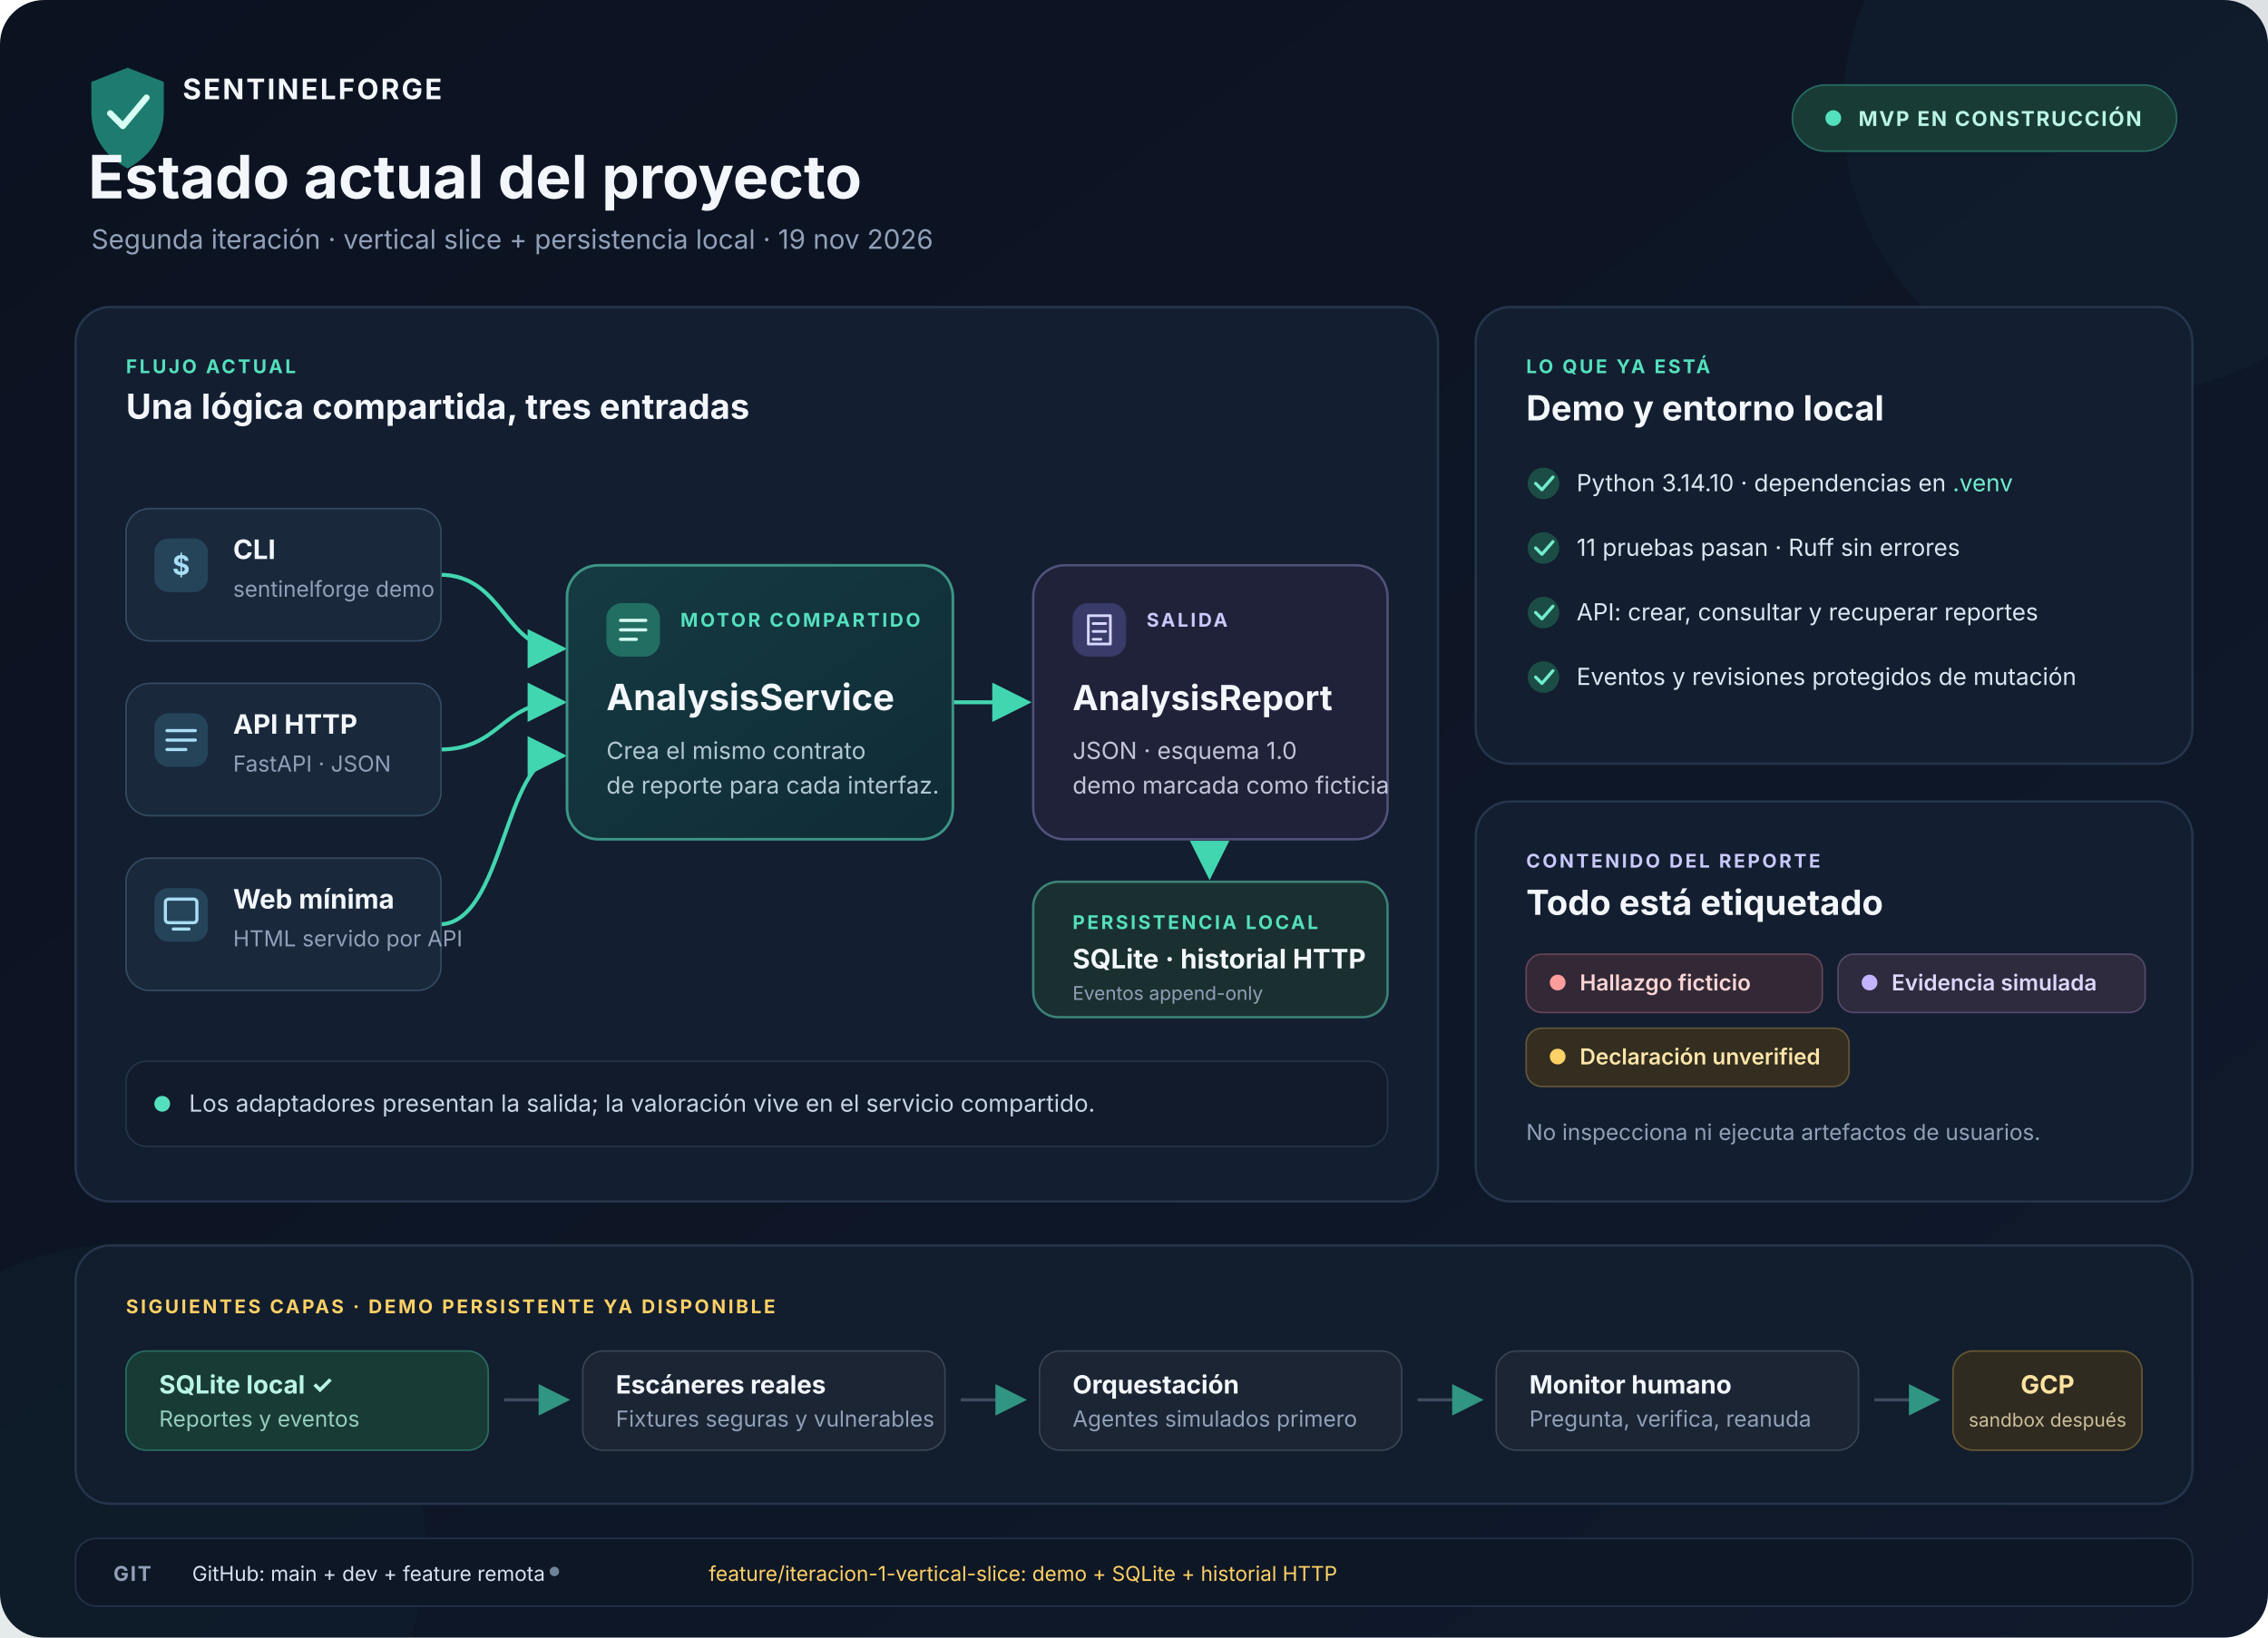
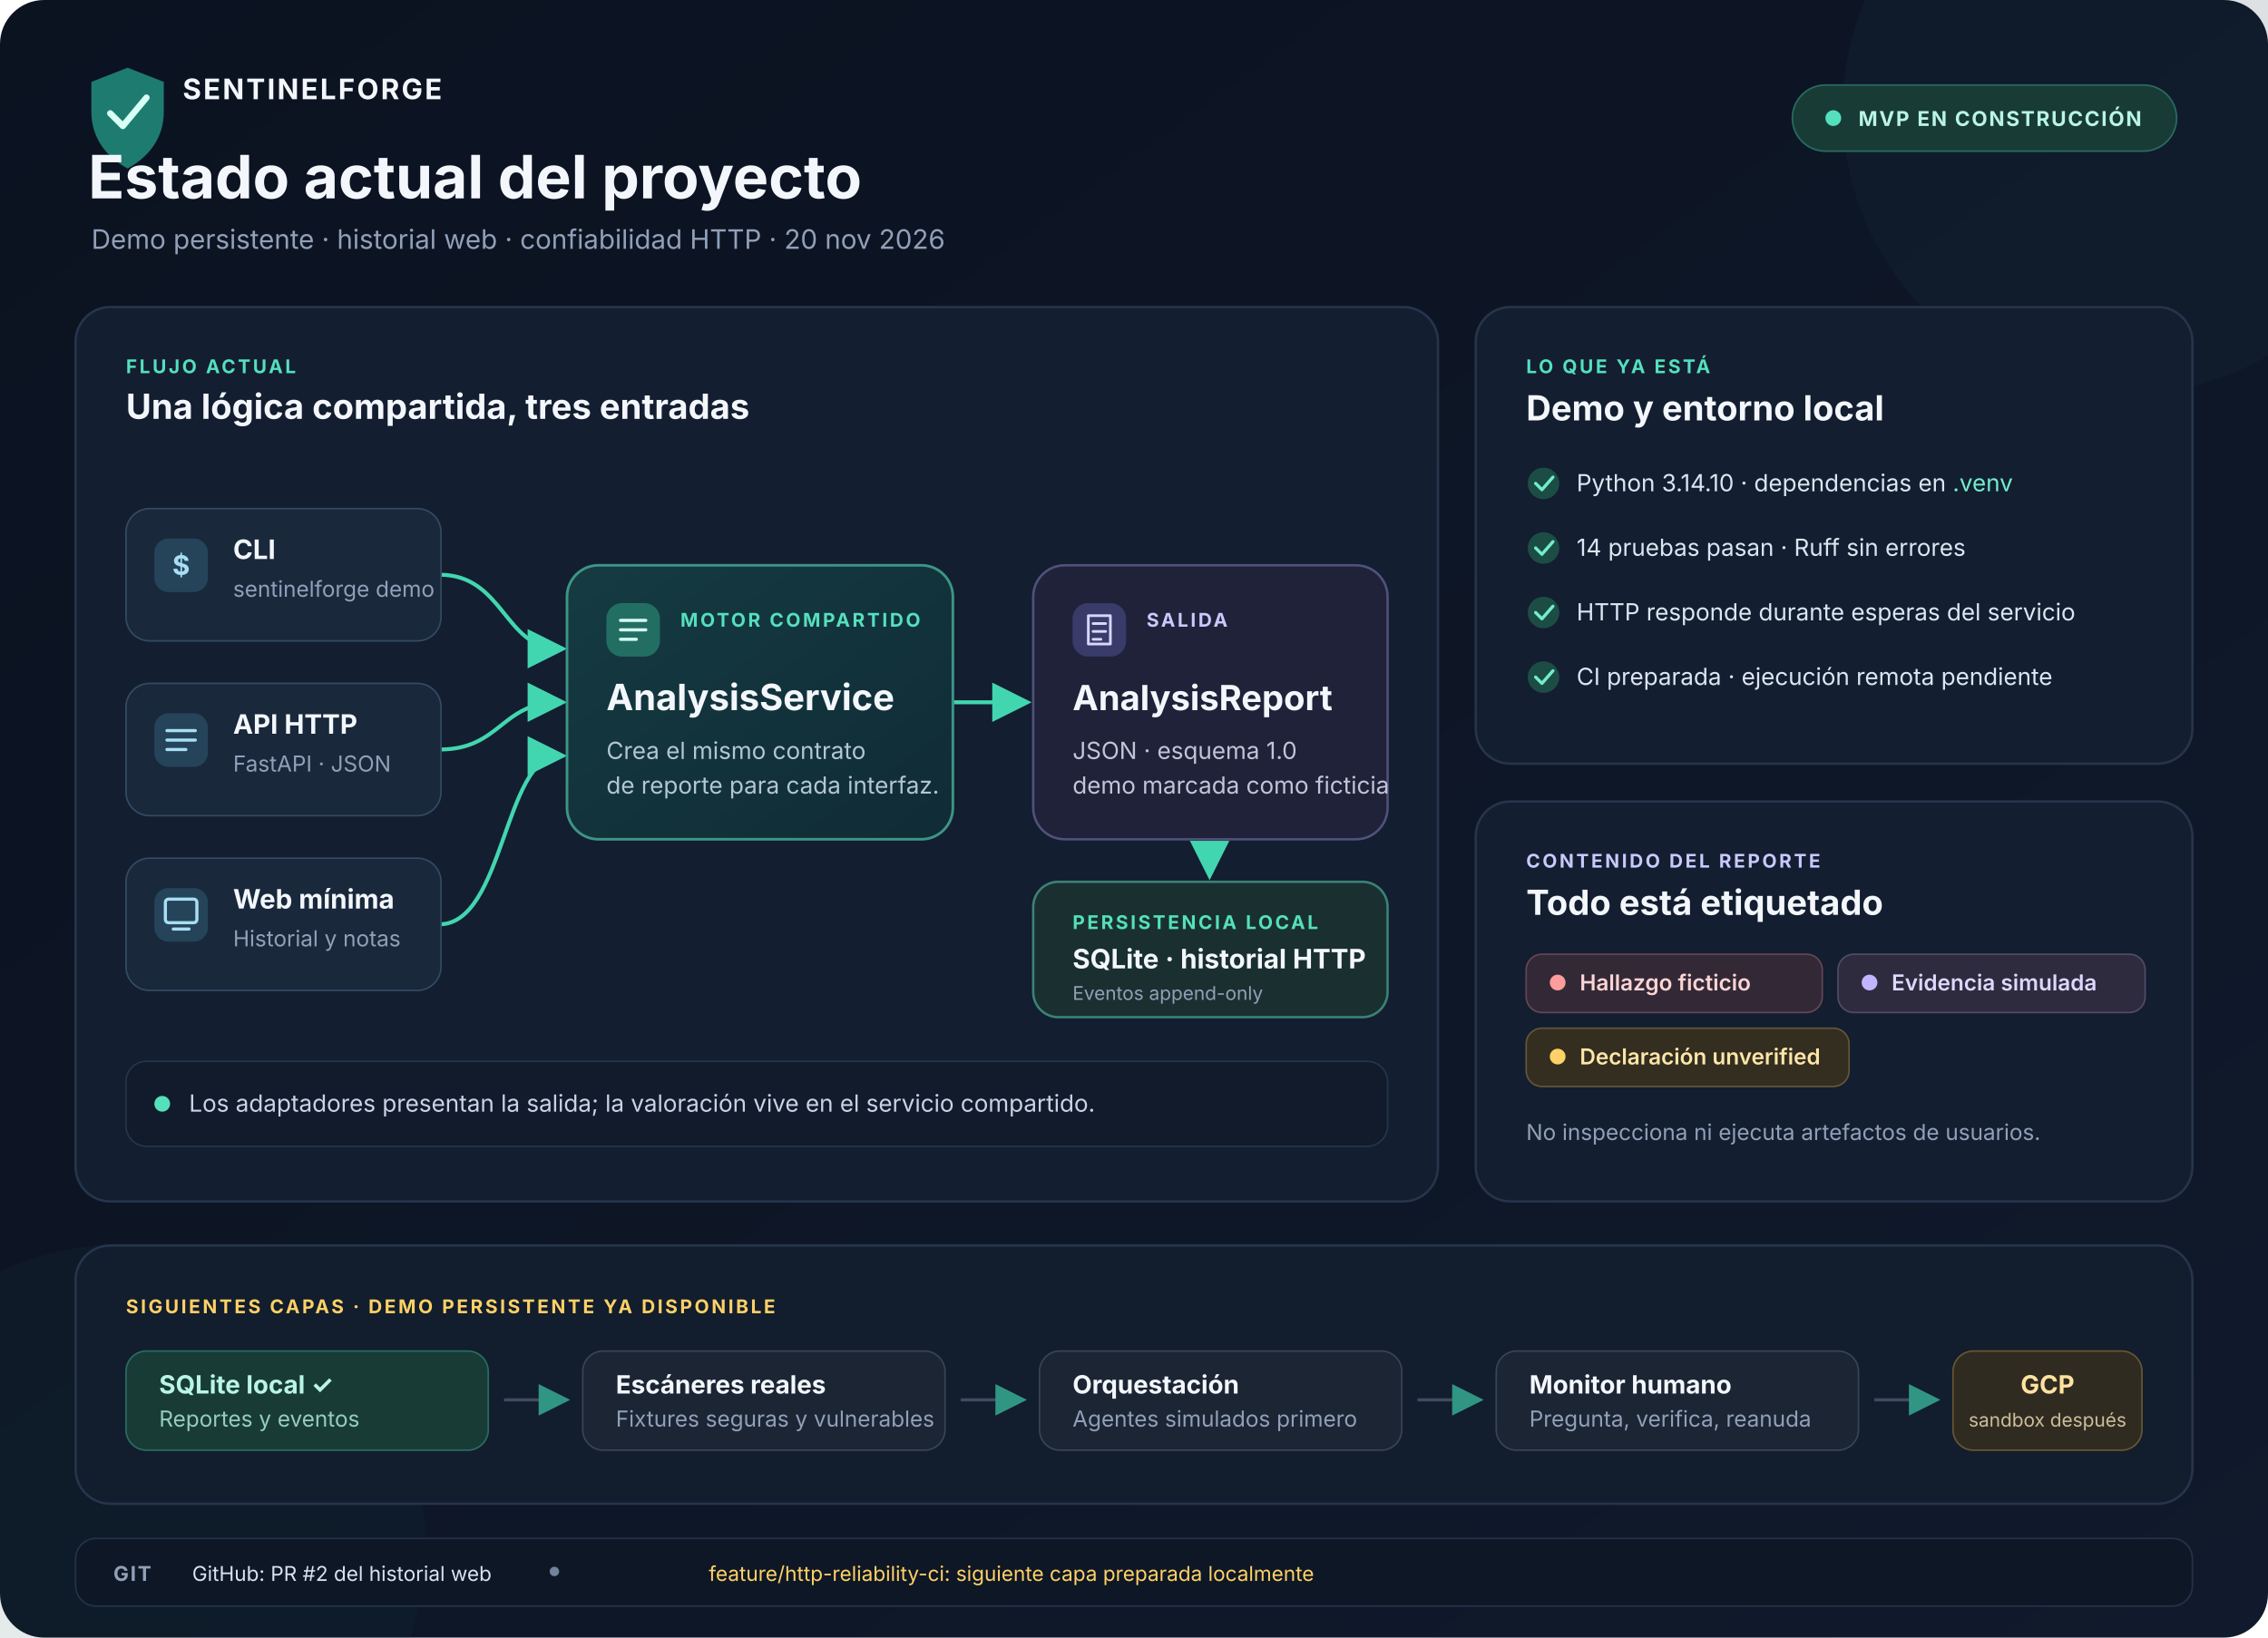
<svg xmlns="http://www.w3.org/2000/svg" width="1440" height="1040" viewBox="0 0 1440 1040" role="img" aria-labelledby="title desc">
  <defs>
    <linearGradient id="bg" x1="0" y1="0" x2="1" y2="1">
      <stop offset="0" stop-color="#0b1220" />
      <stop offset="1" stop-color="#101a2c" />
    </linearGradient>
    <linearGradient id="engine" x1="0" y1="0" x2="1" y2="1">
      <stop offset="0" stop-color="#153b42" />
      <stop offset="1" stop-color="#102b36" />
    </linearGradient>
    <marker id="arrow" markerWidth="10" markerHeight="10" refX="8" refY="5" orient="auto">
      <path d="M0 0 L10 5 L0 10 Z" fill="#42d6b0" />
    </marker>
    <style>
      text { font-family: Inter, "Segoe UI", Arial, sans-serif; }
      .muted { fill: #91a0b8; }
      .white { fill: #f3f7fc; }
      .teal { fill: #54e0bd; }
      .card { fill: #131e30; stroke: #26354c; stroke-width: 1.5; }
      .small { font-size: 14px; }
      .label { font-size: 12px; font-weight: 700; letter-spacing: 1.5px; }
      .body { font-size: 16px; }
    </style>
  </defs>
  <rect width="1440" height="1040" rx="28" fill="url(#bg)" />
  <circle cx="1350" cy="70" r="180" fill="#183747" opacity=".15" />
  <circle cx="80" cy="980" r="190" fill="#11413d" opacity=".11" />
  <g transform="translate(56 43)">
    <path d="M25 0 48 9v19c0 17-10 29-23 36C12 57 2 45 2 28V9Z" fill="#1e7b70" />
    <path d="m14 29 8 8 15-18" fill="none" stroke="#d7fff4" stroke-width="4" stroke-linecap="round" stroke-linejoin="round" />
  </g>
  <text x="116" y="63" class="white" font-size="18" font-weight="700" letter-spacing="1.3">SENTINELFORGE</text>
  <text x="56" y="126" class="white" font-size="38" font-weight="700">Estado actual del proyecto</text>
-   <text x="58" y="158" class="muted" font-size="17">Segunda iteración · vertical slice + persistencia local · 19 nov 2026</text>
+   <text x="58" y="158" class="muted" font-size="17">Demo persistente · historial web · confiabilidad HTTP · 20 nov 2026</text>
  <rect x="1138" y="54" width="244" height="42" rx="21" fill="#193b36" stroke="#276c61" />
  <circle cx="1164" cy="75" r="5" fill="#54e0bd" />
  <text x="1180" y="80" fill="#b9f5e5" font-size="13" font-weight="700" letter-spacing="1">MVP EN CONSTRUCCIÓN</text>
  <rect x="48" y="195" width="865" height="568" rx="22" class="card" />
  <text x="80" y="237" class="teal label">FLUJO ACTUAL</text>
  <text x="80" y="266" class="white" font-size="22" font-weight="700">Una lógica compartida, tres entradas</text>
  <path d="M279 365 C320 365 320 412 355 412" fill="none" stroke="#42d6b0" stroke-width="2.5" marker-end="url(#arrow)" />
  <path d="M279 476 C318 476 318 446 355 446" fill="none" stroke="#42d6b0" stroke-width="2.5" marker-end="url(#arrow)" />
  <path d="M279 587 C320 587 320 480 355 480" fill="none" stroke="#42d6b0" stroke-width="2.5" marker-end="url(#arrow)" />
  <path d="M603 446 L650 446" fill="none" stroke="#42d6b0" stroke-width="2.5" marker-end="url(#arrow)" />
  <g>
    <rect x="80" y="323" width="200" height="84" rx="15" fill="#19283b" stroke="#344a63" />
    <rect x="98" y="342" width="34" height="34" rx="9" fill="#25445a" />
    <text x="115" y="365" text-anchor="middle" fill="#a8def4" font-size="17" font-weight="700">$</text>
    <text x="148" y="355" class="white" font-size="17" font-weight="700">CLI</text>
    <text x="148" y="379" class="muted small">sentinelforge demo</text>
    <rect x="80" y="434" width="200" height="84" rx="15" fill="#19283b" stroke="#344a63" />
    <rect x="98" y="453" width="34" height="34" rx="9" fill="#25445a" />
    <path d="M106 464h18M106 470h18M106 476h12" stroke="#a8def4" stroke-width="2" stroke-linecap="round" />
    <text x="148" y="466" class="white" font-size="17" font-weight="700">API HTTP</text>
    <text x="148" y="490" class="muted small">FastAPI · JSON</text>
    <rect x="80" y="545" width="200" height="84" rx="15" fill="#19283b" stroke="#344a63" />
    <rect x="98" y="564" width="34" height="34" rx="9" fill="#25445a" />
    <rect x="105" y="571" width="20" height="15" rx="2" fill="none" stroke="#a8def4" stroke-width="2" />
    <path d="M110 590h10" stroke="#a8def4" stroke-width="2" stroke-linecap="round" />
    <text x="148" y="577" class="white" font-size="17" font-weight="700">Web mínima</text>
-     <text x="148" y="601" class="muted small">HTML servido por API</text>
+     <text x="148" y="601" class="muted small">Historial y notas</text>
  </g>
  <rect x="360" y="359" width="245" height="174" rx="20" fill="url(#engine)" stroke="#3c9585" stroke-width="1.7" />
  <rect x="385" y="383" width="34" height="34" rx="10" fill="#236e63" />
  <path d="M394 394h16M394 400h16M394 406h10" stroke="#d7fff4" stroke-width="2" stroke-linecap="round" />
  <text x="432" y="398" class="teal label">MOTOR COMPARTIDO</text>
  <text x="385" y="451" class="white" font-size="23" font-weight="700">AnalysisService</text>
  <text x="385" y="482" fill="#b2c7d1" font-size="15">Crea el mismo contrato</text>
  <text x="385" y="504" fill="#b2c7d1" font-size="15">de reporte para cada interfaz.</text>
  <rect x="656" y="359" width="225" height="174" rx="20" fill="#202239" stroke="#51527b" stroke-width="1.5" />
  <rect x="681" y="383" width="34" height="34" rx="10" fill="#393b69" />
  <path d="M691 391h14v18h-14zM694 396h8M694 401h8M694 406h5" fill="none" stroke="#d7d7ff" stroke-width="1.7" stroke-linecap="round" stroke-linejoin="round" />
  <text x="728" y="398" fill="#c9c9ff" class="label">SALIDA</text>
  <text x="681" y="451" class="white" font-size="22" font-weight="700">AnalysisReport</text>
  <text x="681" y="482" fill="#c2c4d9" font-size="15">JSON · esquema 1.0</text>
  <text x="681" y="504" fill="#c2c4d9" font-size="15">demo marcada como ficticia</text>
  <path d="M768 536 L768 554" fill="none" stroke="#42d6b0" stroke-width="2.5" marker-end="url(#arrow)" />
  <rect x="656" y="560" width="225" height="86" rx="16" fill="#1a3030" stroke="#3b8277" stroke-width="1.5" />
  <text x="681" y="590" class="teal label">PERSISTENCIA LOCAL</text>
  <text x="681" y="615" class="white" font-size="17" font-weight="700">SQLite · historial HTTP</text>
  <text x="681" y="635" class="muted" font-size="12">Eventos append-only</text>
  <rect x="80" y="674" width="801" height="54" rx="13" fill="#111b2b" stroke="#25344a" />
  <circle cx="103" cy="701" r="5" fill="#54e0bd" />
  <text x="120" y="706" fill="#c8d4e5" font-size="15">Los adaptadores presentan la salida; la valoración vive en el servicio compartido.</text>
  <rect x="937" y="195" width="455" height="290" rx="22" class="card" />
  <text x="969" y="237" class="teal label">LO QUE YA ESTÁ</text>
  <text x="969" y="267" class="white" font-size="22" font-weight="700">Demo y entorno local</text>
  <g font-size="15">
    <circle cx="980" cy="307" r="10" fill="#1c4d45" />
    <path d="m975 307 4 4 7-8" fill="none" stroke="#72edcd" stroke-width="2" stroke-linecap="round" stroke-linejoin="round" />
    <text x="1001" y="312" fill="#dce6f2">Python 3.14.10 · dependencias en <tspan fill="#72edcd">.venv</tspan>
    </text>
    <circle cx="980" cy="348" r="10" fill="#1c4d45" />
    <path d="m975 348 4 4 7-8" fill="none" stroke="#72edcd" stroke-width="2" stroke-linecap="round" stroke-linejoin="round" />
-     <text x="1001" y="353" fill="#dce6f2">11 pruebas pasan · Ruff sin errores</text>
+     <text x="1001" y="353" fill="#dce6f2">14 pruebas pasan · Ruff sin errores</text>
    <circle cx="980" cy="389" r="10" fill="#1c4d45" />
    <path d="m975 389 4 4 7-8" fill="none" stroke="#72edcd" stroke-width="2" stroke-linecap="round" stroke-linejoin="round" />
-     <text x="1001" y="394" fill="#dce6f2">API: crear, consultar y recuperar reportes</text>
+     <text x="1001" y="394" fill="#dce6f2">HTTP responde durante esperas del servicio</text>
    <circle cx="980" cy="430" r="10" fill="#1c4d45" />
    <path d="m975 430 4 4 7-8" fill="none" stroke="#72edcd" stroke-width="2" stroke-linecap="round" stroke-linejoin="round" />
-     <text x="1001" y="435" fill="#dce6f2">Eventos y revisiones protegidos de mutación</text>
+     <text x="1001" y="435" fill="#dce6f2">CI preparada · ejecución remota pendiente</text>
  </g>
  <rect x="937" y="509" width="455" height="254" rx="22" class="card" />
  <text x="969" y="551" fill="#c9c9ff" class="label">CONTENIDO DEL REPORTE</text>
  <text x="969" y="581" class="white" font-size="22" font-weight="700">Todo está etiquetado</text>
  <rect x="969" y="606" width="188" height="37" rx="10" fill="#332936" stroke="#654456" />
  <circle cx="989" cy="624" r="5" fill="#ff9c9c" />
  <text x="1003" y="629" fill="#ffd5d5" font-size="14" font-weight="600">Hallazgo ficticio</text>
  <rect x="1167" y="606" width="195" height="37" rx="10" fill="#2e2b3e" stroke="#514a69" />
  <circle cx="1187" cy="624" r="5" fill="#c3b4ff" />
  <text x="1201" y="629" fill="#ded7ff" font-size="14" font-weight="600">Evidencia simulada</text>
  <rect x="969" y="653" width="205" height="37" rx="10" fill="#332e20" stroke="#635539" />
  <circle cx="989" cy="671" r="5" fill="#ffd166" />
  <text x="1003" y="676" fill="#ffe6a9" font-size="14" font-weight="600">Declaración unverified</text>
  <text x="969" y="724" class="muted" font-size="14">No inspecciona ni ejecuta artefactos de usuarios.</text>
  <rect x="48" y="791" width="1344" height="164" rx="22" fill="#121d2d" stroke="#26354c" stroke-width="1.5" />
  <text x="80" y="834" fill="#ffd166" class="label">SIGUIENTES CAPAS · DEMO PERSISTENTE YA DISPONIBLE</text>
  <g>
    <rect x="80" y="858" width="230" height="63" rx="13" fill="#193b36" stroke="#276c61" />
    <text x="101" y="885" fill="#b9f5e5" font-size="16" font-weight="700">SQLite local ✓</text>
    <text x="101" y="906" fill="#95cdbd" class="small">Reportes y eventos</text>
    <path d="M320 889h38" stroke="#58647a" stroke-width="2" marker-end="url(#arrow)" opacity=".65" />
    <rect x="370" y="858" width="230" height="63" rx="13" fill="#1b2534" stroke="#394351" />
    <text x="391" y="885" class="white" font-size="16" font-weight="700">Escáneres reales</text>
    <text x="391" y="906" class="muted small">Fixtures seguras y vulnerables</text>
    <path d="M610 889h38" stroke="#58647a" stroke-width="2" marker-end="url(#arrow)" opacity=".65" />
    <rect x="660" y="858" width="230" height="63" rx="13" fill="#1b2534" stroke="#394351" />
    <text x="681" y="885" class="white" font-size="16" font-weight="700">Orquestación</text>
    <text x="681" y="906" class="muted small">Agentes simulados primero</text>
    <path d="M900 889h38" stroke="#58647a" stroke-width="2" marker-end="url(#arrow)" opacity=".65" />
    <rect x="950" y="858" width="230" height="63" rx="13" fill="#1b2534" stroke="#394351" />
    <text x="971" y="885" class="white" font-size="16" font-weight="700">Monitor humano</text>
    <text x="971" y="906" class="muted small">Pregunta, verifica, reanuda</text>
    <path d="M1190 889h38" stroke="#58647a" stroke-width="2" marker-end="url(#arrow)" opacity=".65" />
    <rect x="1240" y="858" width="120" height="63" rx="13" fill="#302b20" stroke="#665632" />
    <text x="1300" y="885" text-anchor="middle" fill="#ffe2a0" font-size="16" font-weight="700">GCP</text>
    <text x="1300" y="906" text-anchor="middle" fill="#cbbd9b" font-size="12">sandbox después</text>
  </g>
  <rect x="48" y="977" width="1344" height="43" rx="13" fill="#0e1725" stroke="#243248" />
  <text x="72" y="1004" class="muted" font-size="13" font-weight="700" letter-spacing="1">GIT</text>
-   <text x="122" y="1004" fill="#d8e3ef" font-size="13">GitHub: main + dev + feature remota</text>
+   <text x="122" y="1004" fill="#d8e3ef" font-size="13">GitHub: PR #2 del historial web</text>
  <circle cx="352" cy="998" r="3" fill="#71829b" />
-   <text x="450" y="1004" fill="#ffd166" font-size="13">feature/iteracion-1-vertical-slice: demo + SQLite + historial HTTP</text>
+   <text x="450" y="1004" fill="#ffd166" font-size="13">feature/http-reliability-ci: siguiente capa preparada localmente</text>
</svg>
